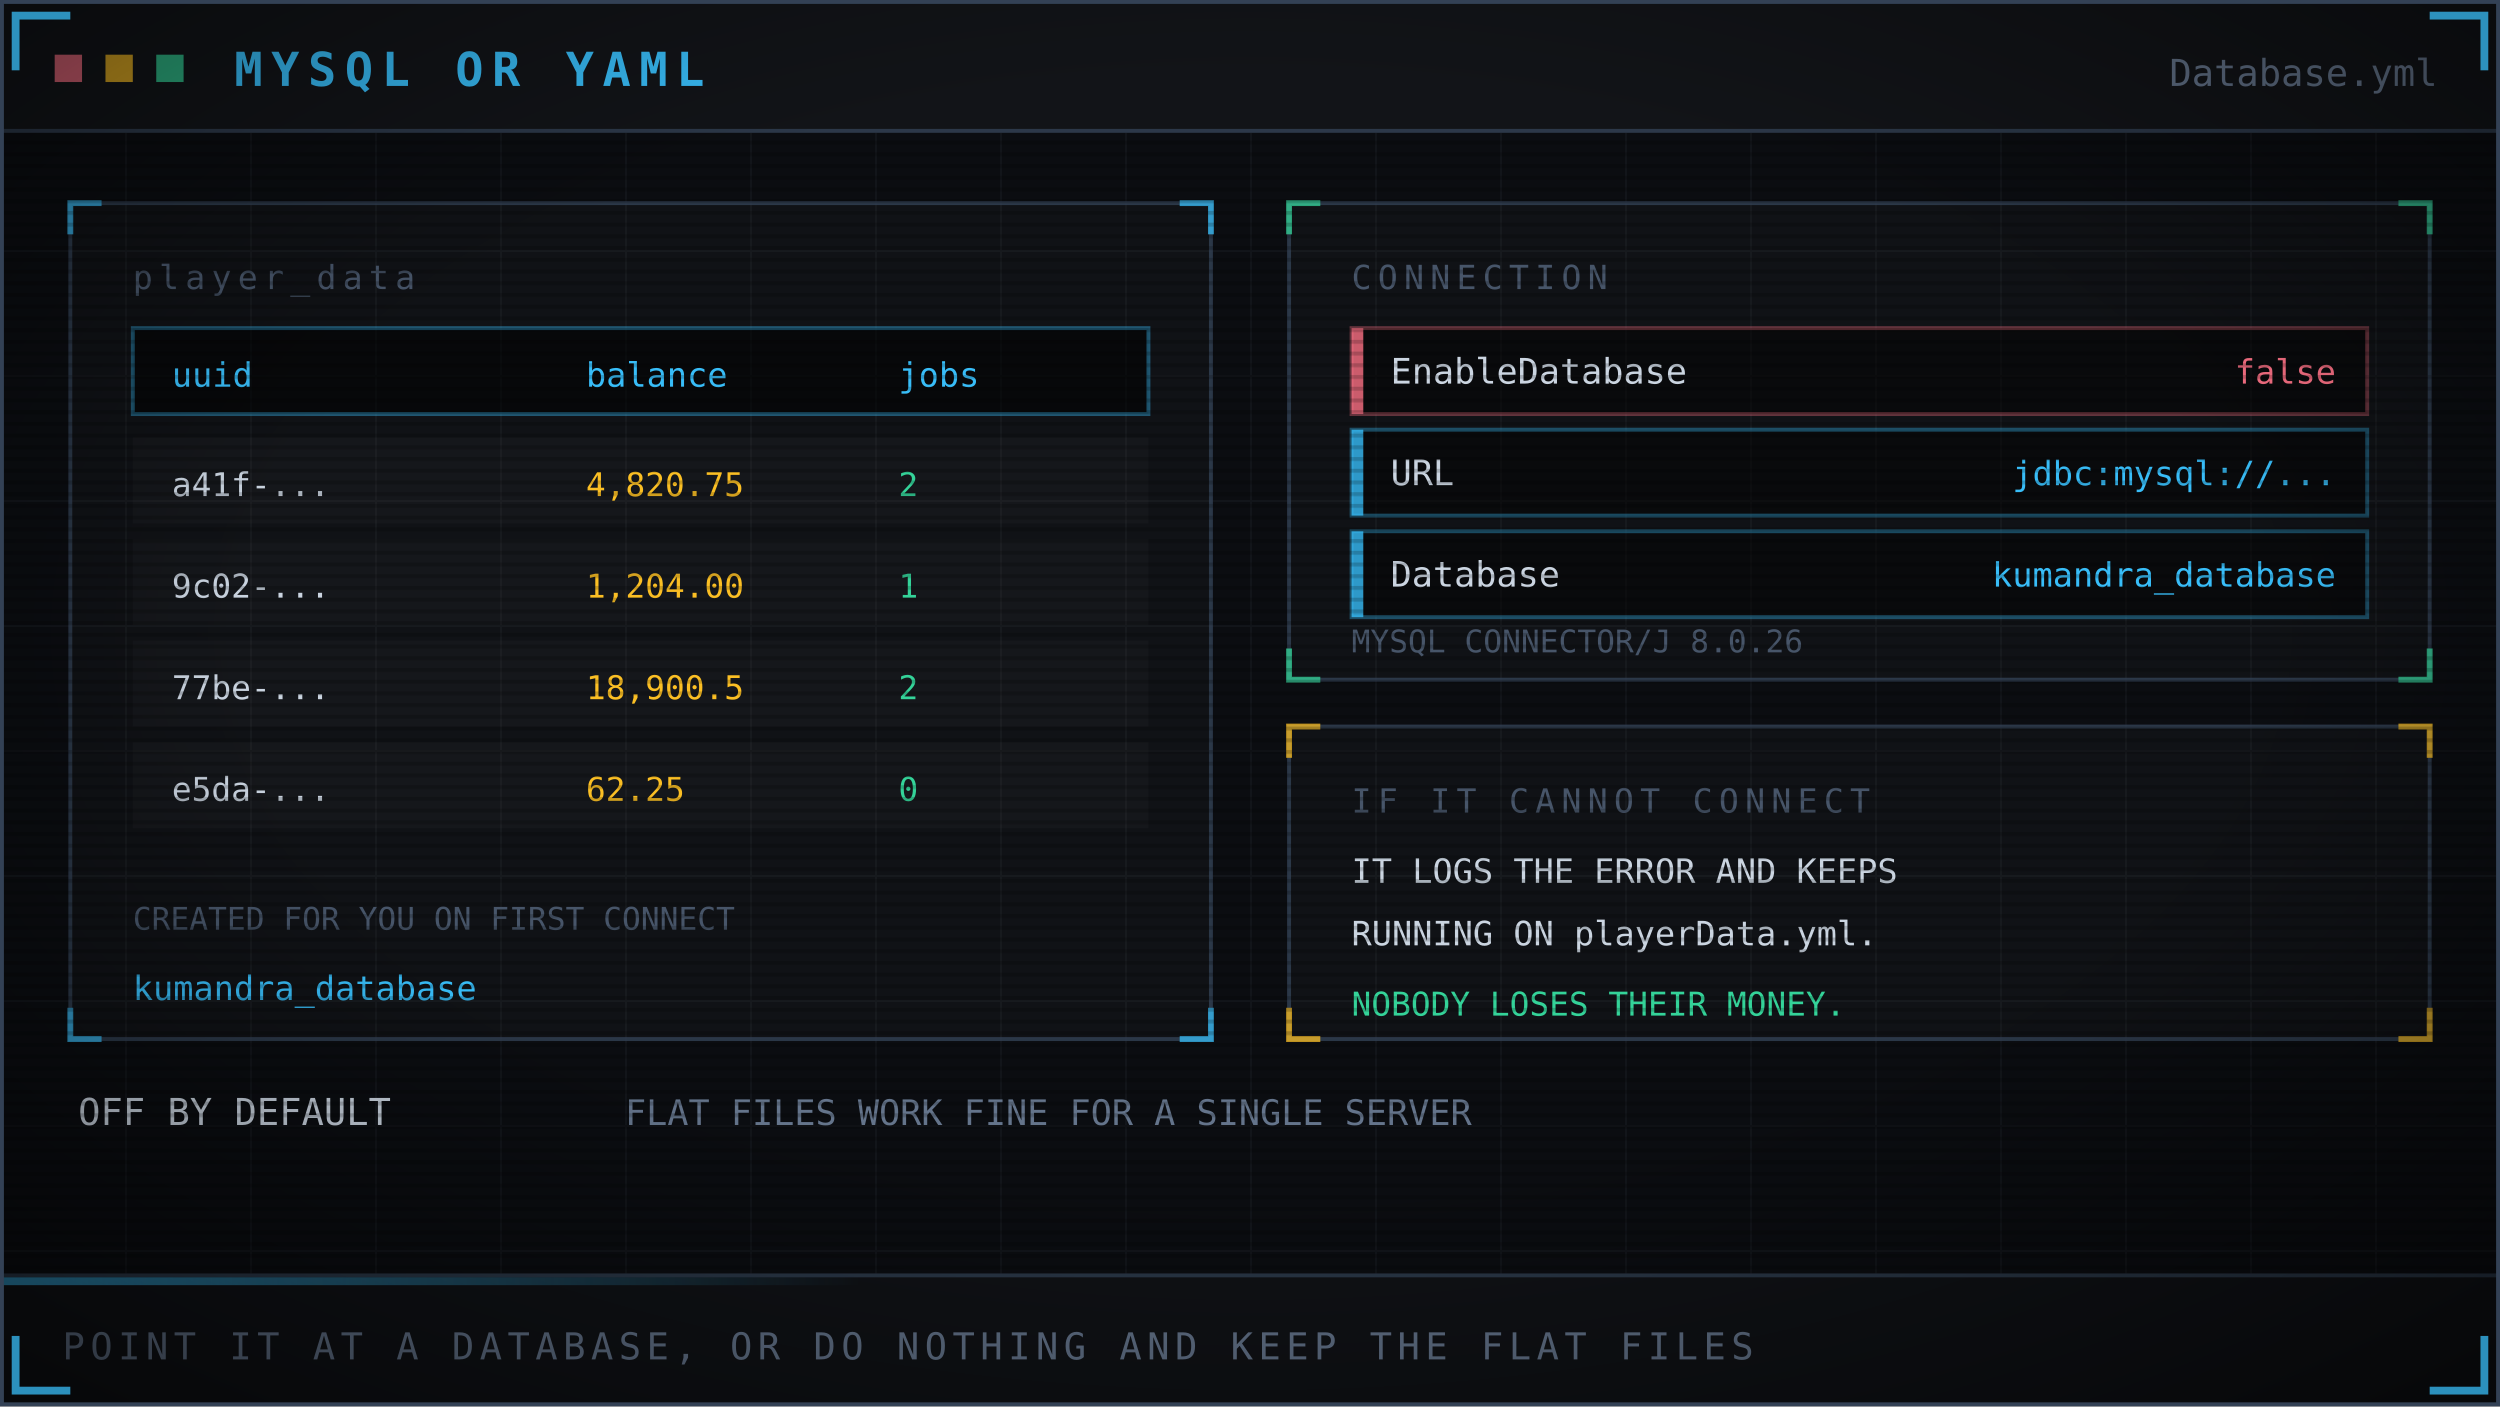
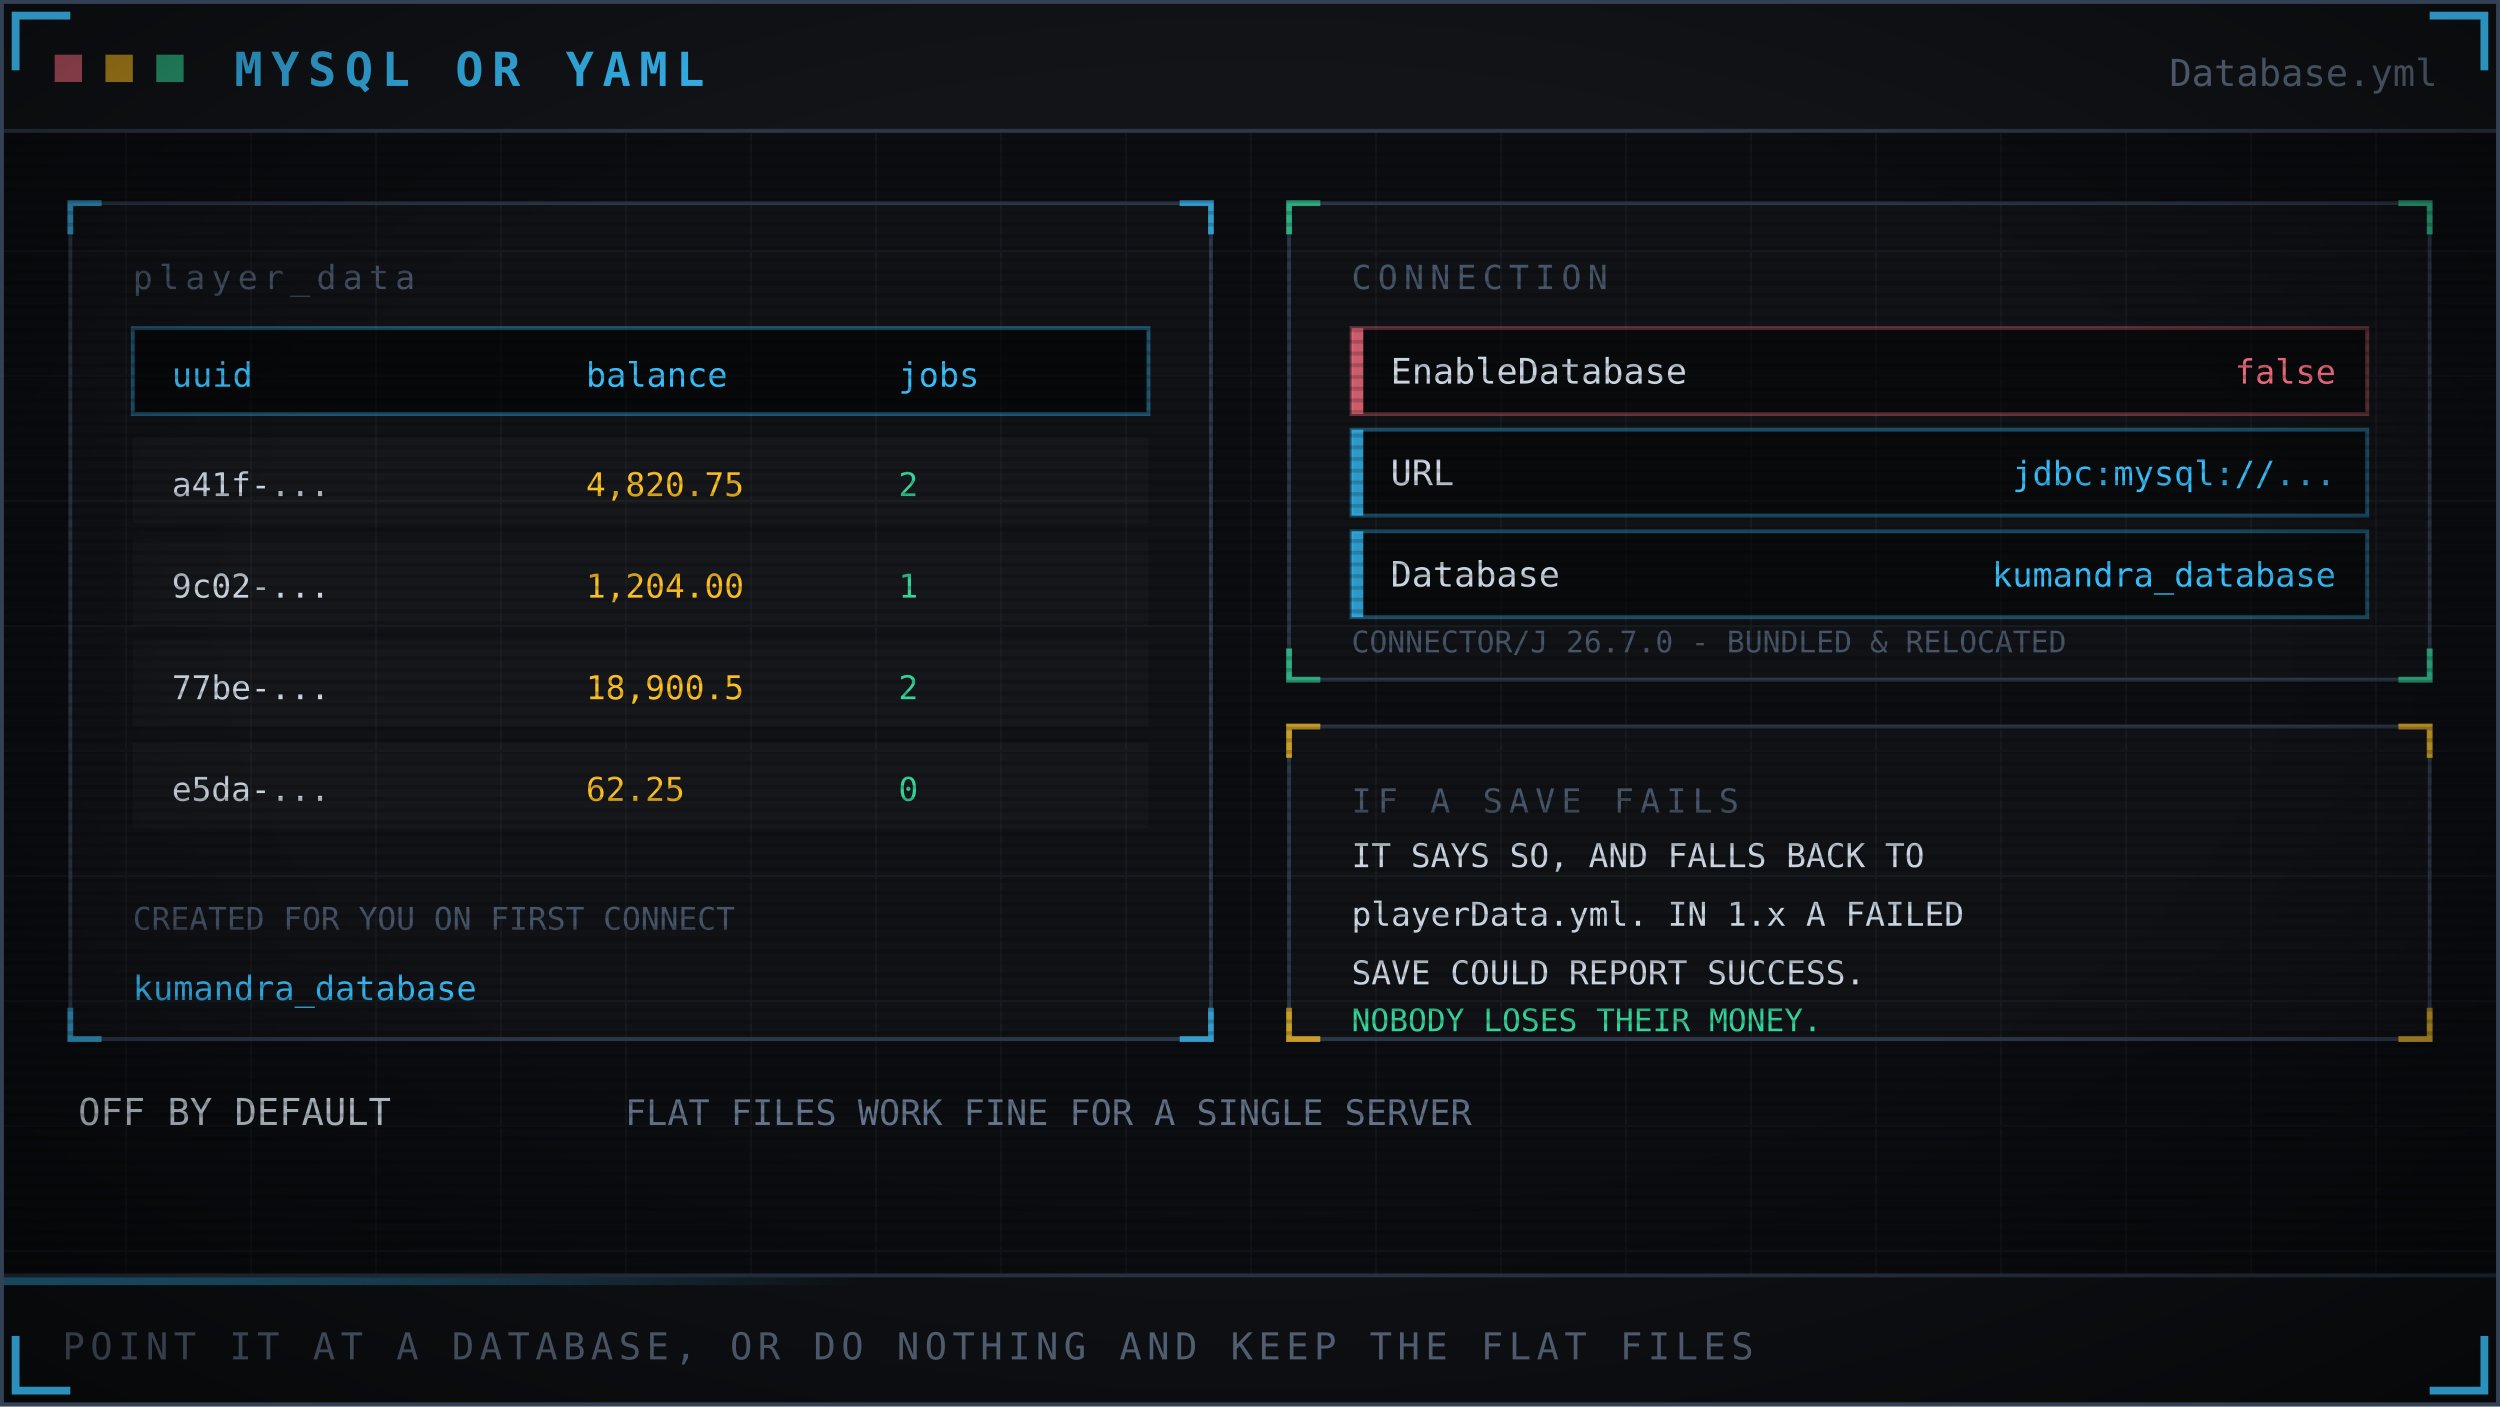
<svg xmlns="http://www.w3.org/2000/svg" viewBox="0 0 640 360" width="640" height="360" role="img" aria-label="MYSQL OR YAML">
  <defs>
    <pattern id="grid" width="32" height="32" patternUnits="userSpaceOnUse">
      <path d="M32 0H0V32" fill="none" stroke="#94a3b8" stroke-opacity="0.055" />
    </pattern>
    <pattern id="scan" width="3" height="3" patternUnits="userSpaceOnUse">
      <rect width="3" height="1" fill="#000" fill-opacity="0.18" />
    </pattern>
    <radialGradient id="vig" cx="50%" cy="45%" r="72%">
      <stop offset="55%" stop-color="#000" stop-opacity="0" />
      <stop offset="100%" stop-color="#000" stop-opacity="0.55" />
    </radialGradient>
    <linearGradient id="rule" x1="0" y1="0" x2="1" y2="0">
      <stop offset="0%" stop-color="#38bdf8" stop-opacity="0.7" />
      <stop offset="100%" stop-color="#38bdf8" stop-opacity="0" />
    </linearGradient>
  </defs>
  <rect x="0" y="0" width="640" height="360" fill="#0b0d11" fill-opacity="1" />
  <rect x="0" y="34" width="640" height="292" fill="url(#grid)" fill-opacity="1" />
  <rect x="0" y="0" width="640" height="34" fill="rgba(255,255,255,0.03)" fill-opacity="1" />
  <rect x="0" y="33" width="640" height="1" fill="#334155" fill-opacity="0.8" />
  <rect x="14" y="14" width="7" height="7" fill="#fb7185" fill-opacity="0.8" />
  <rect x="27" y="14" width="7" height="7" fill="#fbbf24" fill-opacity="0.8" />
  <rect x="40" y="14" width="7" height="7" fill="#34d399" fill-opacity="0.8" />
  <text x="60" y="22" font-family="ui-monospace,'Cascadia Mono',Consolas,'DejaVu Sans Mono',monospace" font-size="12" font-weight="700" fill="#38bdf8" fill-opacity="1" text-anchor="start" letter-spacing="2.2">MYSQL OR YAML</text>
  <text x="624" y="22" font-family="ui-monospace,'Cascadia Mono',Consolas,'DejaVu Sans Mono',monospace" font-size="9.5" font-weight="400" fill="#64748b" fill-opacity="1" text-anchor="end">Database.yml</text>
  <rect x="18" y="52" width="292" height="214" fill="rgba(255,255,255,0.02)" fill-opacity="1" stroke="#334155" stroke-opacity="0.8" stroke-width="1" />
  <path d="M18 60V52H26" fill="none" stroke="#38bdf8" stroke-width="1.5" stroke-opacity="0.75" />
  <path d="M302 52H310V60" fill="none" stroke="#38bdf8" stroke-width="1.5" stroke-opacity="0.75" />
  <path d="M18 258V266H26" fill="none" stroke="#38bdf8" stroke-width="1.5" stroke-opacity="0.75" />
  <path d="M302 266H310V258" fill="none" stroke="#38bdf8" stroke-width="1.5" stroke-opacity="0.75" />
  <text x="34" y="74" font-family="ui-monospace,'Cascadia Mono',Consolas,'DejaVu Sans Mono',monospace" font-size="8.5" font-weight="400" fill="#475569" fill-opacity="1" text-anchor="start" letter-spacing="1.6">player_data</text>
  <rect x="34" y="84" width="260" height="22" fill="rgba(0,0,0,0.55)" fill-opacity="1" stroke="#38bdf8" stroke-opacity="0.4" stroke-width="1" />
  <text x="44" y="99" font-family="ui-monospace,'Cascadia Mono',Consolas,'DejaVu Sans Mono',monospace" font-size="8.6" font-weight="400" fill="#38bdf8" fill-opacity="1" text-anchor="start">uuid</text>
  <text x="150" y="99" font-family="ui-monospace,'Cascadia Mono',Consolas,'DejaVu Sans Mono',monospace" font-size="8.6" font-weight="400" fill="#38bdf8" fill-opacity="1" text-anchor="start">balance</text>
  <text x="230" y="99" font-family="ui-monospace,'Cascadia Mono',Consolas,'DejaVu Sans Mono',monospace" font-size="8.6" font-weight="400" fill="#38bdf8" fill-opacity="1" text-anchor="start">jobs</text>
  <rect x="34" y="112" width="260" height="22" fill="rgba(255,255,255,0.02)" fill-opacity="1" />
  <text x="44" y="127" font-family="ui-monospace,'Cascadia Mono',Consolas,'DejaVu Sans Mono',monospace" font-size="8.4" font-weight="400" fill="#cbd5e1" fill-opacity="1" text-anchor="start">a41f-...</text>
  <text x="150" y="127" font-family="ui-monospace,'Cascadia Mono',Consolas,'DejaVu Sans Mono',monospace" font-size="8.4" font-weight="400" fill="#fbbf24" fill-opacity="1" text-anchor="start">4,820.75</text>
  <text x="230" y="127" font-family="ui-monospace,'Cascadia Mono',Consolas,'DejaVu Sans Mono',monospace" font-size="8.4" font-weight="400" fill="#34d399" fill-opacity="1" text-anchor="start">2</text>
  <rect x="34" y="138" width="260" height="22" fill="rgba(255,255,255,0.02)" fill-opacity="1" />
  <text x="44" y="153" font-family="ui-monospace,'Cascadia Mono',Consolas,'DejaVu Sans Mono',monospace" font-size="8.4" font-weight="400" fill="#cbd5e1" fill-opacity="1" text-anchor="start">9c02-...</text>
  <text x="150" y="153" font-family="ui-monospace,'Cascadia Mono',Consolas,'DejaVu Sans Mono',monospace" font-size="8.4" font-weight="400" fill="#fbbf24" fill-opacity="1" text-anchor="start">1,204.00</text>
  <text x="230" y="153" font-family="ui-monospace,'Cascadia Mono',Consolas,'DejaVu Sans Mono',monospace" font-size="8.4" font-weight="400" fill="#34d399" fill-opacity="1" text-anchor="start">1</text>
  <rect x="34" y="164" width="260" height="22" fill="rgba(255,255,255,0.02)" fill-opacity="1" />
  <text x="44" y="179" font-family="ui-monospace,'Cascadia Mono',Consolas,'DejaVu Sans Mono',monospace" font-size="8.4" font-weight="400" fill="#cbd5e1" fill-opacity="1" text-anchor="start">77be-...</text>
  <text x="150" y="179" font-family="ui-monospace,'Cascadia Mono',Consolas,'DejaVu Sans Mono',monospace" font-size="8.4" font-weight="400" fill="#fbbf24" fill-opacity="1" text-anchor="start">18,900.5</text>
  <text x="230" y="179" font-family="ui-monospace,'Cascadia Mono',Consolas,'DejaVu Sans Mono',monospace" font-size="8.4" font-weight="400" fill="#34d399" fill-opacity="1" text-anchor="start">2</text>
  <rect x="34" y="190" width="260" height="22" fill="rgba(255,255,255,0.02)" fill-opacity="1" />
  <text x="44" y="205" font-family="ui-monospace,'Cascadia Mono',Consolas,'DejaVu Sans Mono',monospace" font-size="8.4" font-weight="400" fill="#cbd5e1" fill-opacity="1" text-anchor="start">e5da-...</text>
  <text x="150" y="205" font-family="ui-monospace,'Cascadia Mono',Consolas,'DejaVu Sans Mono',monospace" font-size="8.4" font-weight="400" fill="#fbbf24" fill-opacity="1" text-anchor="start">62.25</text>
  <text x="230" y="205" font-family="ui-monospace,'Cascadia Mono',Consolas,'DejaVu Sans Mono',monospace" font-size="8.4" font-weight="400" fill="#34d399" fill-opacity="1" text-anchor="start">0</text>
  <text x="34" y="238" font-family="ui-monospace,'Cascadia Mono',Consolas,'DejaVu Sans Mono',monospace" font-size="8" font-weight="400" fill="#475569" fill-opacity="1" text-anchor="start">CREATED FOR YOU ON FIRST CONNECT</text>
  <text x="34" y="256" font-family="ui-monospace,'Cascadia Mono',Consolas,'DejaVu Sans Mono',monospace" font-size="8.6" font-weight="400" fill="#38bdf8" fill-opacity="1" text-anchor="start">kumandra_database</text>
  <rect x="330" y="52" width="292" height="122" fill="rgba(255,255,255,0.02)" fill-opacity="1" stroke="#334155" stroke-opacity="0.8" stroke-width="1" />
  <path d="M330 60V52H338" fill="none" stroke="#34d399" stroke-width="1.5" stroke-opacity="0.75" />
  <path d="M614 52H622V60" fill="none" stroke="#34d399" stroke-width="1.5" stroke-opacity="0.75" />
  <path d="M330 166V174H338" fill="none" stroke="#34d399" stroke-width="1.5" stroke-opacity="0.75" />
  <path d="M614 174H622V166" fill="none" stroke="#34d399" stroke-width="1.5" stroke-opacity="0.75" />
  <text x="346" y="74" font-family="ui-monospace,'Cascadia Mono',Consolas,'DejaVu Sans Mono',monospace" font-size="8.5" font-weight="400" fill="#475569" fill-opacity="1" text-anchor="start" letter-spacing="1.6">CONNECTION</text>
  <rect x="346" y="84" width="260" height="22" fill="rgba(0,0,0,0.45)" fill-opacity="1" stroke="#fb7185" stroke-opacity="0.35" stroke-width="1" />
  <rect x="346" y="84" width="3" height="22" fill="#fb7185" fill-opacity="0.8" />
  <text x="356" y="98.2" font-family="ui-monospace,'Cascadia Mono',Consolas,'DejaVu Sans Mono',monospace" font-size="9" font-weight="400" fill="#cbd5e1" fill-opacity="1" text-anchor="start">EnableDatabase</text>
  <text x="598" y="98.2" font-family="ui-monospace,'Cascadia Mono',Consolas,'DejaVu Sans Mono',monospace" font-size="8.6" font-weight="400" fill="#fb7185" fill-opacity="1" text-anchor="end">false</text>
  <rect x="346" y="110" width="260" height="22" fill="rgba(0,0,0,0.45)" fill-opacity="1" stroke="#38bdf8" stroke-opacity="0.35" stroke-width="1" />
  <rect x="346" y="110" width="3" height="22" fill="#38bdf8" fill-opacity="0.8" />
  <text x="356" y="124.2" font-family="ui-monospace,'Cascadia Mono',Consolas,'DejaVu Sans Mono',monospace" font-size="9" font-weight="400" fill="#cbd5e1" fill-opacity="1" text-anchor="start">URL</text>
  <text x="598" y="124.2" font-family="ui-monospace,'Cascadia Mono',Consolas,'DejaVu Sans Mono',monospace" font-size="8.6" font-weight="400" fill="#38bdf8" fill-opacity="1" text-anchor="end">jdbc:mysql://...</text>
  <rect x="346" y="136" width="260" height="22" fill="rgba(0,0,0,0.45)" fill-opacity="1" stroke="#38bdf8" stroke-opacity="0.35" stroke-width="1" />
  <rect x="346" y="136" width="3" height="22" fill="#38bdf8" fill-opacity="0.8" />
  <text x="356" y="150.2" font-family="ui-monospace,'Cascadia Mono',Consolas,'DejaVu Sans Mono',monospace" font-size="9" font-weight="400" fill="#cbd5e1" fill-opacity="1" text-anchor="start">Database</text>
  <text x="598" y="150.2" font-family="ui-monospace,'Cascadia Mono',Consolas,'DejaVu Sans Mono',monospace" font-size="8.6" font-weight="400" fill="#38bdf8" fill-opacity="1" text-anchor="end">kumandra_database</text>
-   <text x="346" y="167" font-family="ui-monospace,'Cascadia Mono',Consolas,'DejaVu Sans Mono',monospace" font-size="8" font-weight="400" fill="#475569" fill-opacity="1" text-anchor="start">MYSQL CONNECTOR/J 8.0.26</text>
+   <text x="346" y="167" font-family="ui-monospace,'Cascadia Mono',Consolas,'DejaVu Sans Mono',monospace" font-size="7.6" font-weight="400" fill="#475569" fill-opacity="1" text-anchor="start">CONNECTOR/J 26.7.0 - BUNDLED &amp; RELOCATED</text>
  <rect x="330" y="186" width="292" height="80" fill="rgba(255,255,255,0.02)" fill-opacity="1" stroke="#334155" stroke-opacity="0.8" stroke-width="1" />
  <path d="M330 194V186H338" fill="none" stroke="#fbbf24" stroke-width="1.5" stroke-opacity="0.75" />
  <path d="M614 186H622V194" fill="none" stroke="#fbbf24" stroke-width="1.5" stroke-opacity="0.75" />
  <path d="M330 258V266H338" fill="none" stroke="#fbbf24" stroke-width="1.5" stroke-opacity="0.75" />
  <path d="M614 266H622V258" fill="none" stroke="#fbbf24" stroke-width="1.5" stroke-opacity="0.75" />
-   <text x="346" y="208" font-family="ui-monospace,'Cascadia Mono',Consolas,'DejaVu Sans Mono',monospace" font-size="8.5" font-weight="400" fill="#475569" fill-opacity="1" text-anchor="start" letter-spacing="1.6">IF IT CANNOT CONNECT</text>
-   <text x="346" y="226" font-family="ui-monospace,'Cascadia Mono',Consolas,'DejaVu Sans Mono',monospace" font-size="8.6" font-weight="400" fill="#cbd5e1" fill-opacity="1" text-anchor="start">IT LOGS THE ERROR AND KEEPS</text>
-   <text x="346" y="242" font-family="ui-monospace,'Cascadia Mono',Consolas,'DejaVu Sans Mono',monospace" font-size="8.6" font-weight="400" fill="#cbd5e1" fill-opacity="1" text-anchor="start">RUNNING ON playerData.yml.</text>
-   <text x="346" y="260" font-family="ui-monospace,'Cascadia Mono',Consolas,'DejaVu Sans Mono',monospace" font-size="8.4" font-weight="400" fill="#34d399" fill-opacity="1" text-anchor="start">NOBODY LOSES THEIR MONEY.</text>
+   <text x="346" y="208" font-family="ui-monospace,'Cascadia Mono',Consolas,'DejaVu Sans Mono',monospace" font-size="8.5" font-weight="400" fill="#475569" fill-opacity="1" text-anchor="start" letter-spacing="1.6">IF A SAVE FAILS</text>
+   <text x="346" y="222" font-family="ui-monospace,'Cascadia Mono',Consolas,'DejaVu Sans Mono',monospace" font-size="8.4" font-weight="400" fill="#cbd5e1" fill-opacity="1" text-anchor="start">IT SAYS SO, AND FALLS BACK TO</text>
+   <text x="346" y="237" font-family="ui-monospace,'Cascadia Mono',Consolas,'DejaVu Sans Mono',monospace" font-size="8.4" font-weight="400" fill="#cbd5e1" fill-opacity="1" text-anchor="start">playerData.yml. IN 1.x A FAILED</text>
+   <text x="346" y="252" font-family="ui-monospace,'Cascadia Mono',Consolas,'DejaVu Sans Mono',monospace" font-size="8.4" font-weight="400" fill="#cbd5e1" fill-opacity="1" text-anchor="start">SAVE COULD REPORT SUCCESS.</text>
+   <text x="346" y="264" font-family="ui-monospace,'Cascadia Mono',Consolas,'DejaVu Sans Mono',monospace" font-size="8" font-weight="400" fill="#34d399" fill-opacity="1" text-anchor="start">NOBODY LOSES THEIR MONEY.</text>
  <text x="20" y="288" font-family="ui-monospace,'Cascadia Mono',Consolas,'DejaVu Sans Mono',monospace" font-size="9.5" font-weight="400" fill="#cbd5e1" fill-opacity="1" text-anchor="start">OFF BY DEFAULT</text>
  <text x="160" y="288" font-family="ui-monospace,'Cascadia Mono',Consolas,'DejaVu Sans Mono',monospace" font-size="9" font-weight="400" fill="#64748b" fill-opacity="1" text-anchor="start">FLAT FILES WORK FINE FOR A SINGLE SERVER</text>
  <rect x="0" y="326" width="640" height="1" fill="#334155" fill-opacity="0.8" />
  <rect x="0" y="327" width="640" height="33" fill="rgba(255,255,255,0.02)" fill-opacity="1" />
  <rect x="0" y="327" width="220" height="2" fill="url(#rule)" fill-opacity="1" />
  <text x="16" y="348" font-family="ui-monospace,'Cascadia Mono',Consolas,'DejaVu Sans Mono',monospace" font-size="9.5" font-weight="400" fill="#64748b" fill-opacity="1" text-anchor="start" letter-spacing="1.4">POINT IT AT A DATABASE, OR DO NOTHING AND KEEP THE FLAT FILES</text>
  <rect x="0" y="34" width="640" height="292" fill="url(#scan)" fill-opacity="1" />
  <rect x="0" y="0" width="640" height="360" fill="url(#vig)" fill-opacity="1" />
  <rect x="0.5" y="0.5" width="639" height="359" fill="none" fill-opacity="1" stroke="#334155" stroke-opacity="1" stroke-width="1" />
  <path d="M4 18V4H18" fill="none" stroke="#38bdf8" stroke-width="2" stroke-opacity="0.75" />
  <path d="M622 4H636V18" fill="none" stroke="#38bdf8" stroke-width="2" stroke-opacity="0.75" />
  <path d="M4 342V356H18" fill="none" stroke="#38bdf8" stroke-width="2" stroke-opacity="0.75" />
  <path d="M622 356H636V342" fill="none" stroke="#38bdf8" stroke-width="2" stroke-opacity="0.75" />
</svg>
